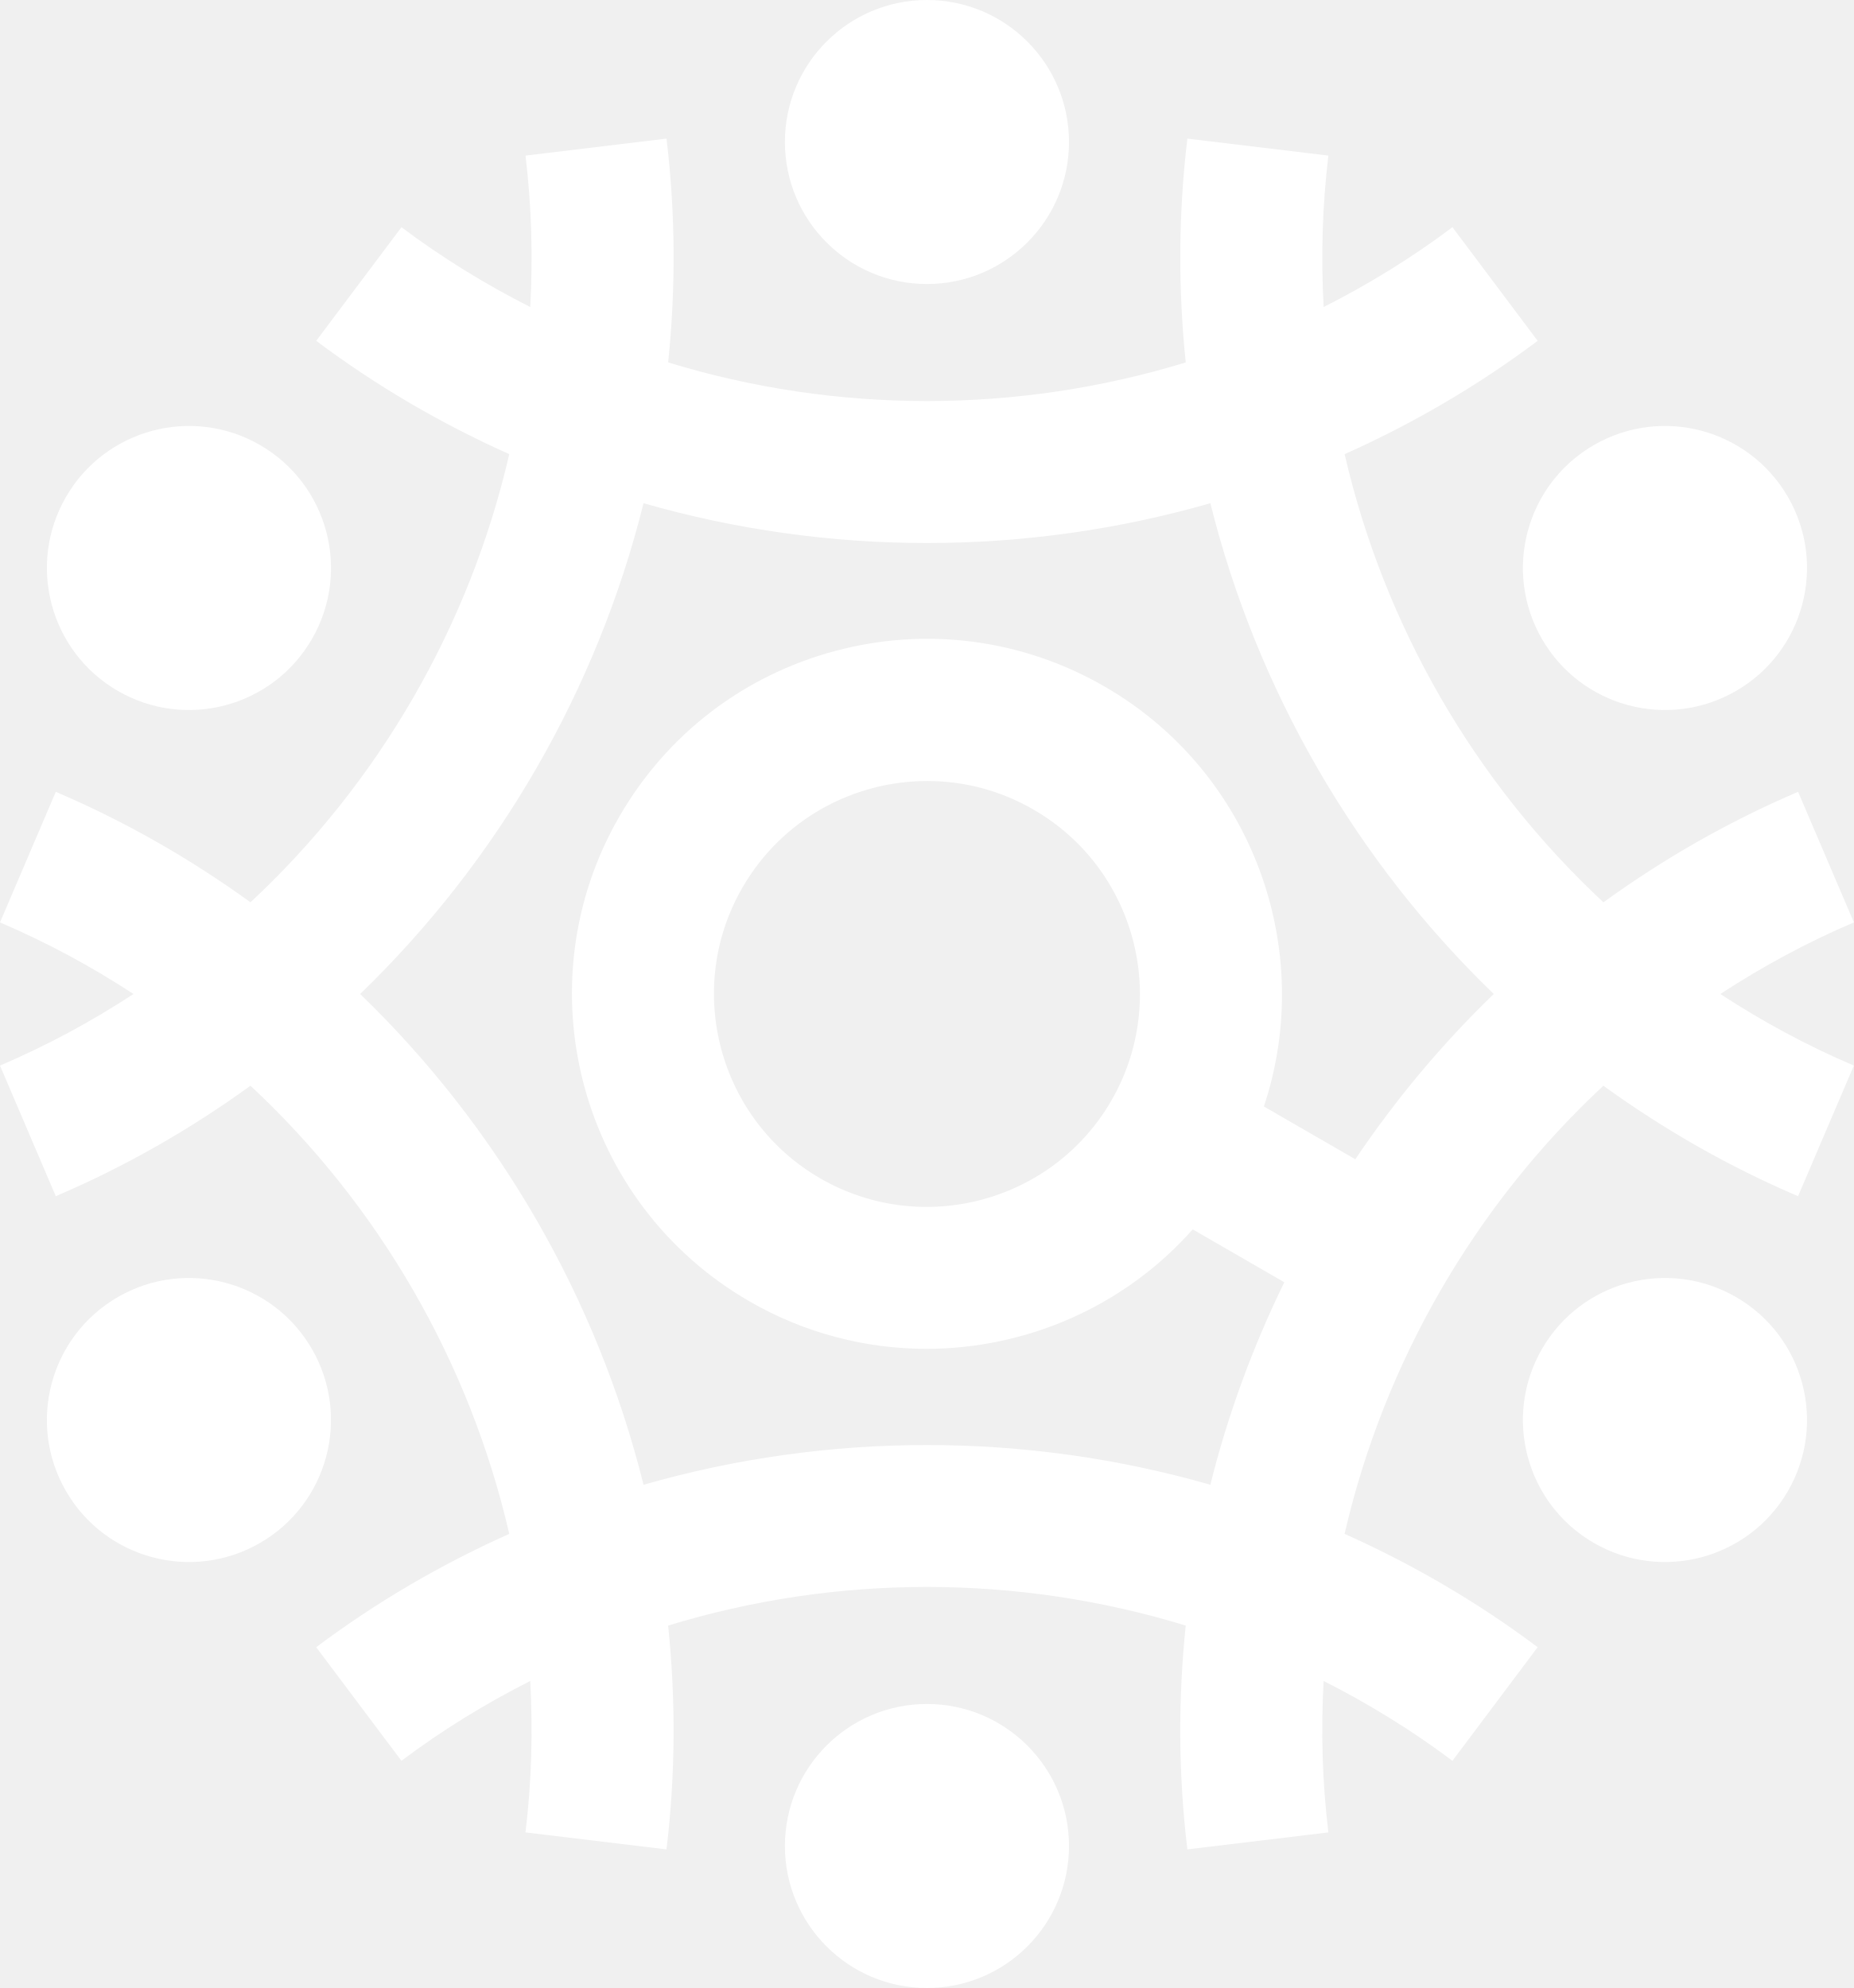
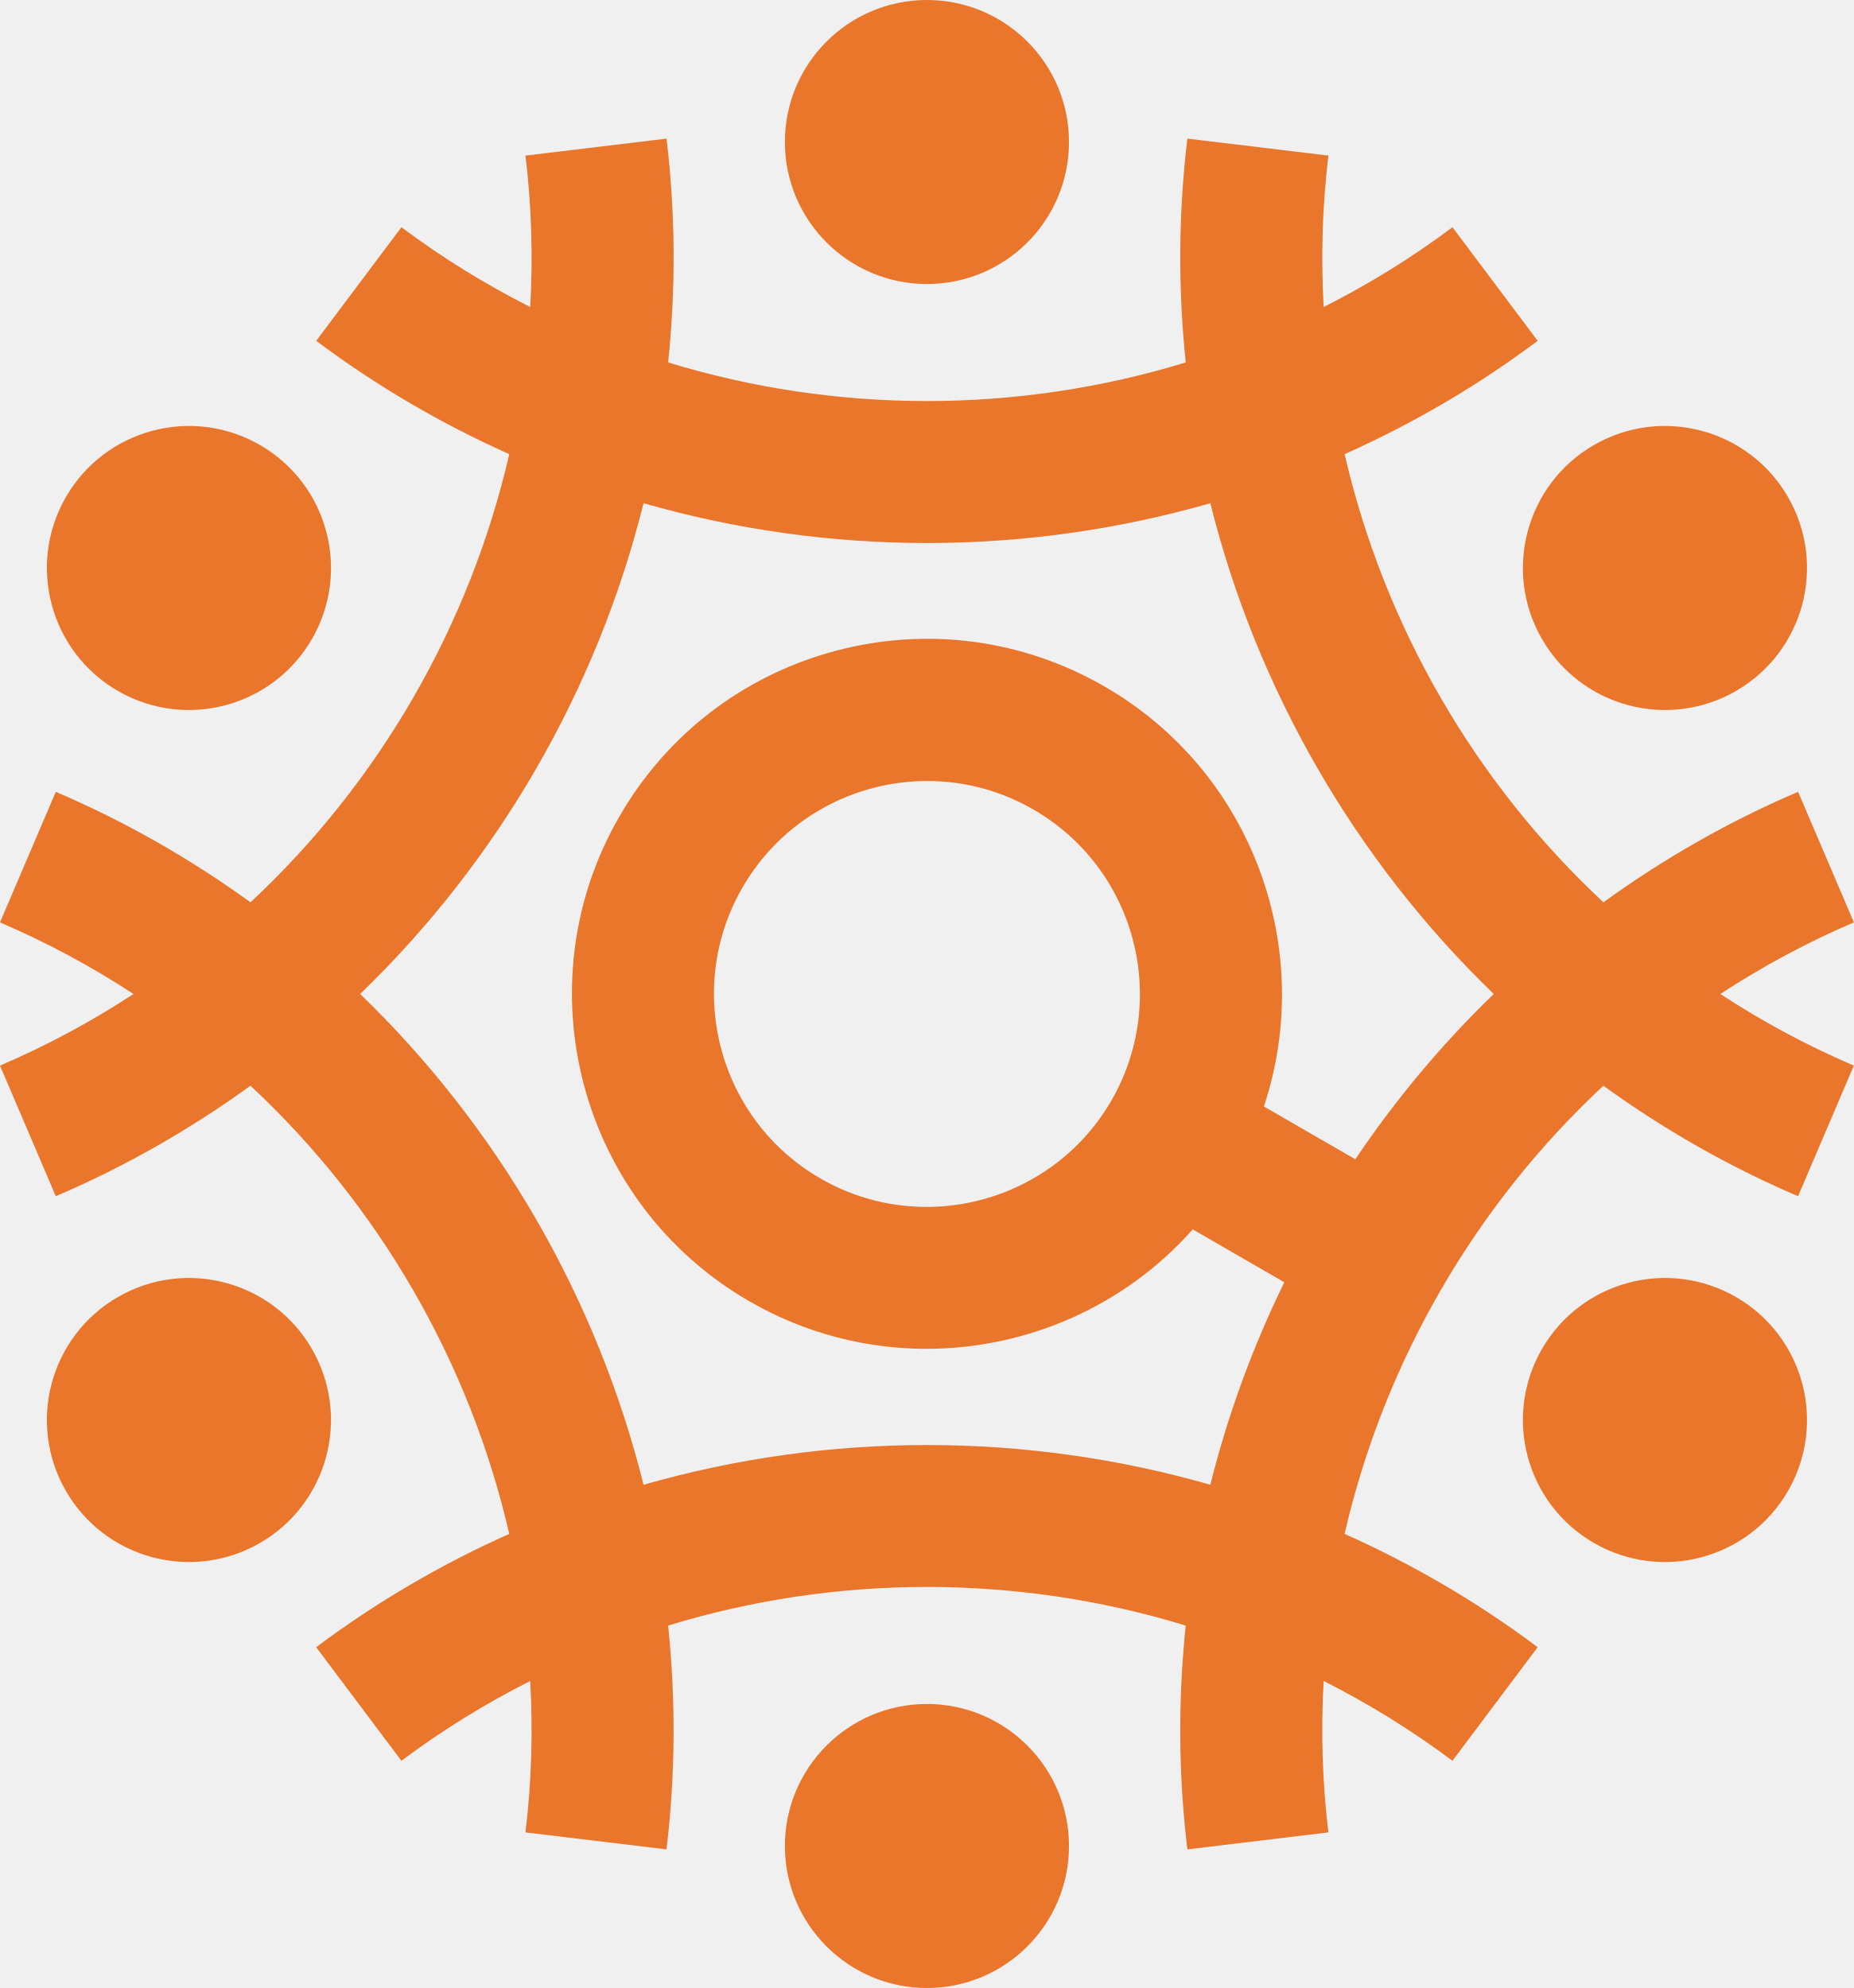
<svg xmlns="http://www.w3.org/2000/svg" id="Layer_2" data-name="Layer 2" viewBox="0 0 848.38 909.94">
  <defs>
    <style>
      .cls-1 {
-         fill: #fff;
+         fill: #e9762b;
      }
    </style>
  </defs>
  <g id="Page_1" data-name="Page 1">
    <g>
      <circle class="cls-1" cx="424.19" cy="65" r="65" />
      <path class="cls-1" d="M53.97,316.27c31.09,17.95,70.84,7.3,88.79-23.79,17.95-31.09,7.3-70.84-23.79-88.79-31.09-17.95-70.84-7.3-88.79,23.79-17.95,31.09-7.3,70.84,23.79,88.79Z" />
      <path class="cls-1" d="M142.75,617.46c-17.95-31.09-57.7-41.74-88.79-23.79-31.09,17.95-41.74,57.7-23.79,88.79,17.95,31.09,57.7,41.74,88.79,23.79,31.09-17.95,41.74-57.7,23.79-88.79Z" />
      <circle class="cls-1" cx="424.19" cy="844.94" r="65" />
      <path class="cls-1" d="M848.38,422.2l-25.53-59.77c-31.94,13.64-61.7,30.73-89.09,50.57-58.92-54.9-100.34-126.65-118.43-205.13,30.88-13.8,60.56-31.04,88.34-51.87l-39-52c-18.74,14.06-38.49,26.2-58.94,36.53-1.27-22.88-.63-46.05,2.17-69.31l-64.53-7.77c-4.15,34.48-4.24,68.8-.75,102.44-77.01,23.57-159.85,23.57-236.86,0,3.49-33.64,3.4-67.96-.75-102.44l-64.53,7.77c2.8,23.26,3.44,46.43,2.17,69.31-20.45-10.34-40.2-22.48-58.94-36.53l-39,52c27.79,20.84,57.46,38.07,88.34,51.87-18.09,78.48-59.51,150.22-118.43,205.13-27.39-19.84-57.15-36.92-89.09-50.57L0,422.2c21.54,9.2,41.93,20.23,61.1,32.77-19.18,12.54-39.56,23.57-61.1,32.77l25.53,59.78c31.94-13.64,61.7-30.73,89.09-50.57,58.92,54.9,100.34,126.65,118.43,205.13-30.88,13.8-60.56,31.04-88.35,51.87l39,51.99c18.74-14.06,38.49-26.2,58.94-36.53,1.27,22.88.64,46.05-2.17,69.31l64.53,7.77c4.15-34.48,4.24-68.8.75-102.44,77.01-23.57,159.85-23.57,236.86,0-3.49,33.64-3.4,67.96.75,102.44l64.53-7.77c-2.8-23.26-3.44-46.43-2.17-69.31,20.45,10.34,40.2,22.48,58.94,36.53l39-51.99c-27.79-20.84-57.47-38.07-88.35-51.87,18.09-78.48,59.51-150.22,118.43-205.13,27.39,19.84,57.16,36.93,89.09,50.57l25.53-59.78c-21.54-9.2-41.93-20.23-61.1-32.77,19.18-12.54,39.56-23.57,61.1-32.77ZM508.61,503.72c-26.86,46.51-86.59,62.54-133.17,35.68-46.58-26.87-62.54-86.66-35.67-133.17,18.05-31.27,50.84-48.75,84.57-48.75,16.54,0,33.29,4.19,48.6,13.07,46.58,26.87,62.54,86.59,35.67,133.17ZM620.23,530.62l-41.85-24.17c23.9-71.78-4.98-153.03-72.94-192.24-37.55-21.67-81.39-27.44-123.28-16.25-41.96,11.27-76.98,38.13-98.72,75.76-44.77,77.56-18.05,177.15,59.51,221.92,25.49,14.73,53.44,21.74,80.96,21.74,45.79,0,90.63-19.35,121.9-54.67,0,0,0,0,0,0l41.92,24.2c-14.44,29.54-25.85,60.59-33.85,92.69-84.57-24.25-174.81-24.25-259.38,0-21.28-85.37-66.41-163.52-129.69-224.64,63.29-61.12,108.41-139.27,129.69-224.63,42.29,12.13,85.99,18.22,129.69,18.22s87.41-6.09,129.69-18.22c21.28,85.37,66.41,163.52,129.69,224.63-23.79,22.98-44.99,48.38-63.35,75.65Z" />
      <path class="cls-1" d="M794.42,593.67c-31.09-17.95-70.84-7.3-88.79,23.79-17.95,31.09-7.3,70.84,23.79,88.79,31.09,17.95,70.84,7.3,88.79-23.79,17.95-31.09,7.3-70.84-23.79-88.79Z" />
      <path class="cls-1" d="M705.63,292.48c17.95,31.09,57.7,41.74,88.79,23.79,31.09-17.95,41.74-57.7,23.79-88.79-17.95-31.09-57.7-41.74-88.79-23.79-31.09,17.95-41.74,57.7-23.79,88.79Z" />
    </g>
  </g>
</svg>
